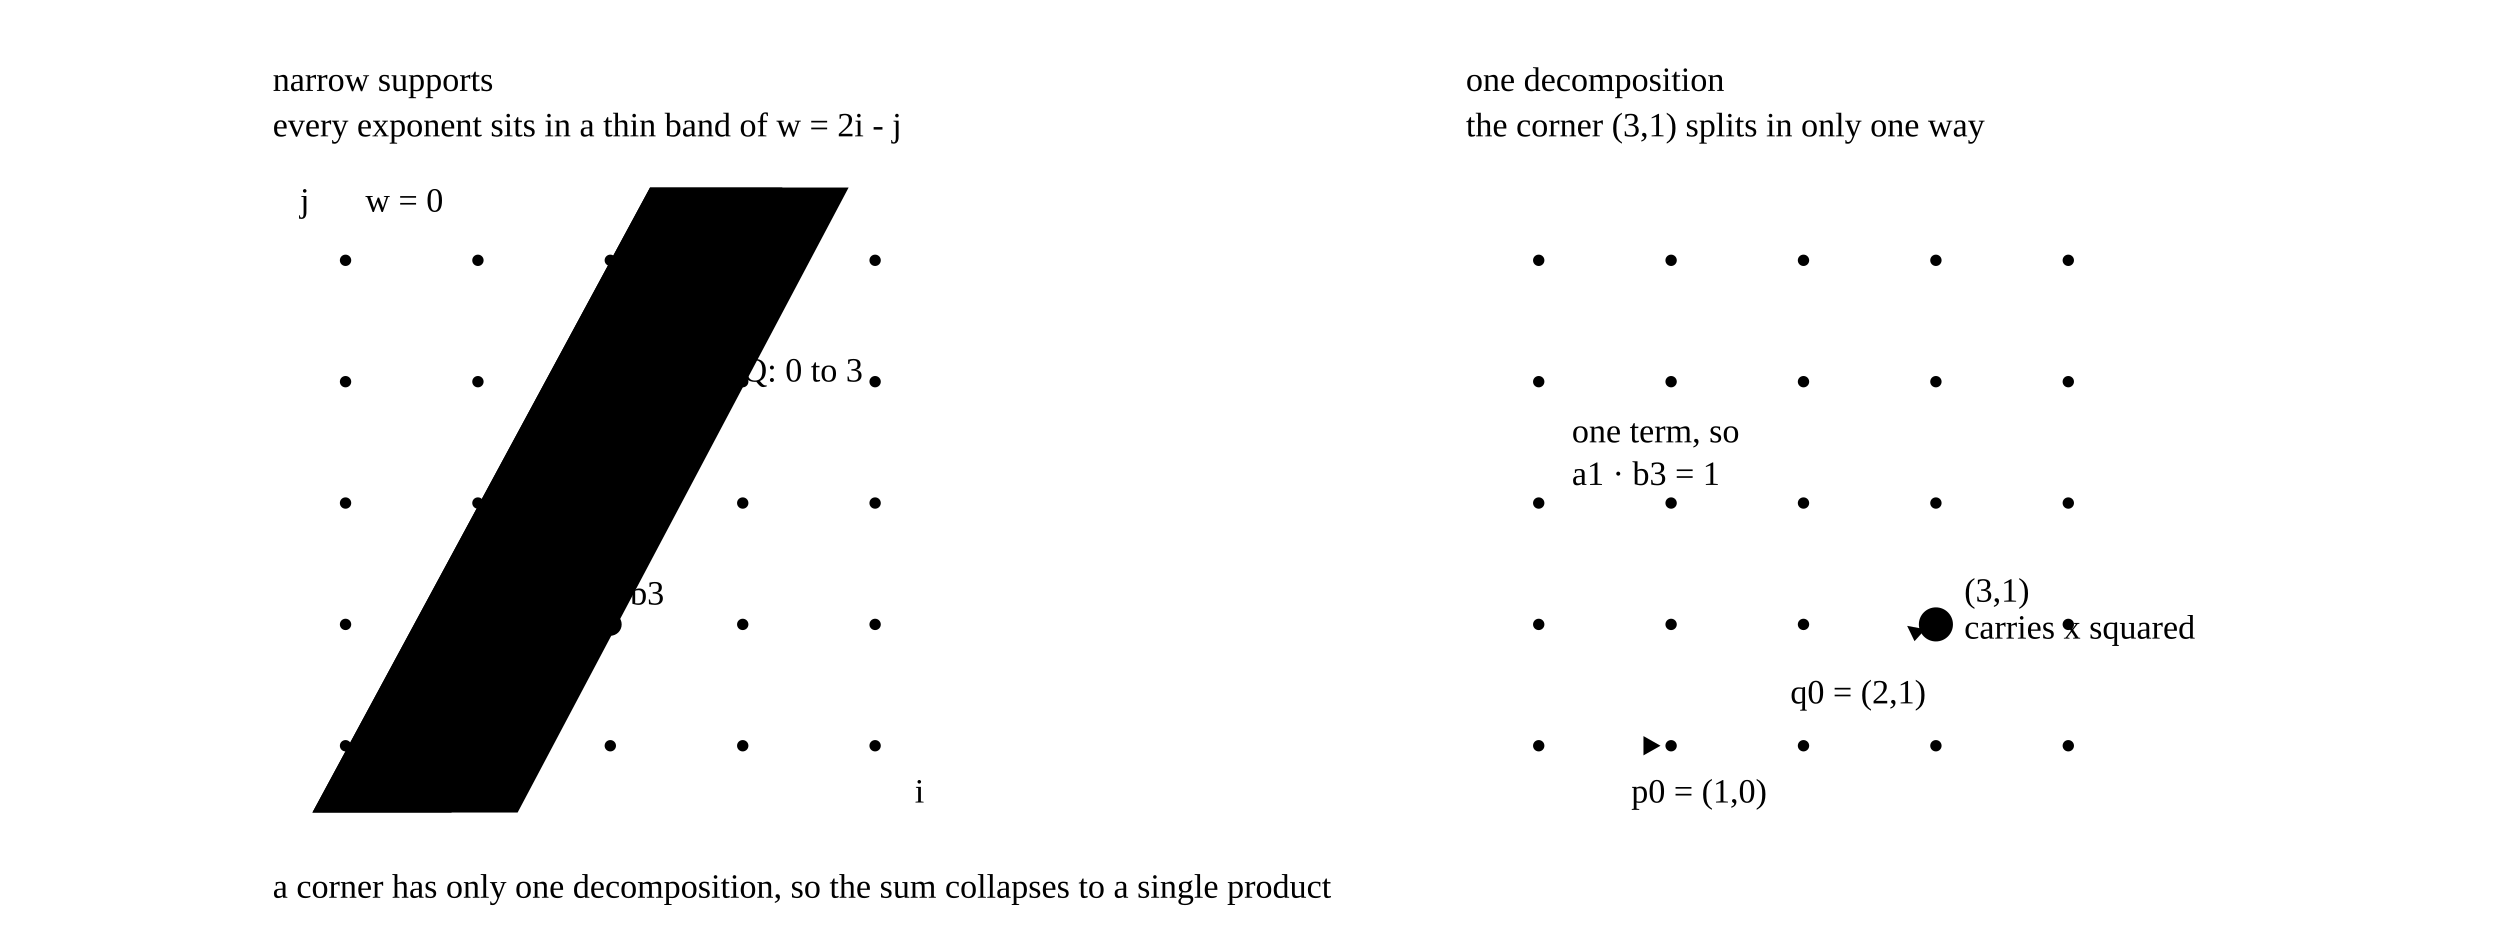
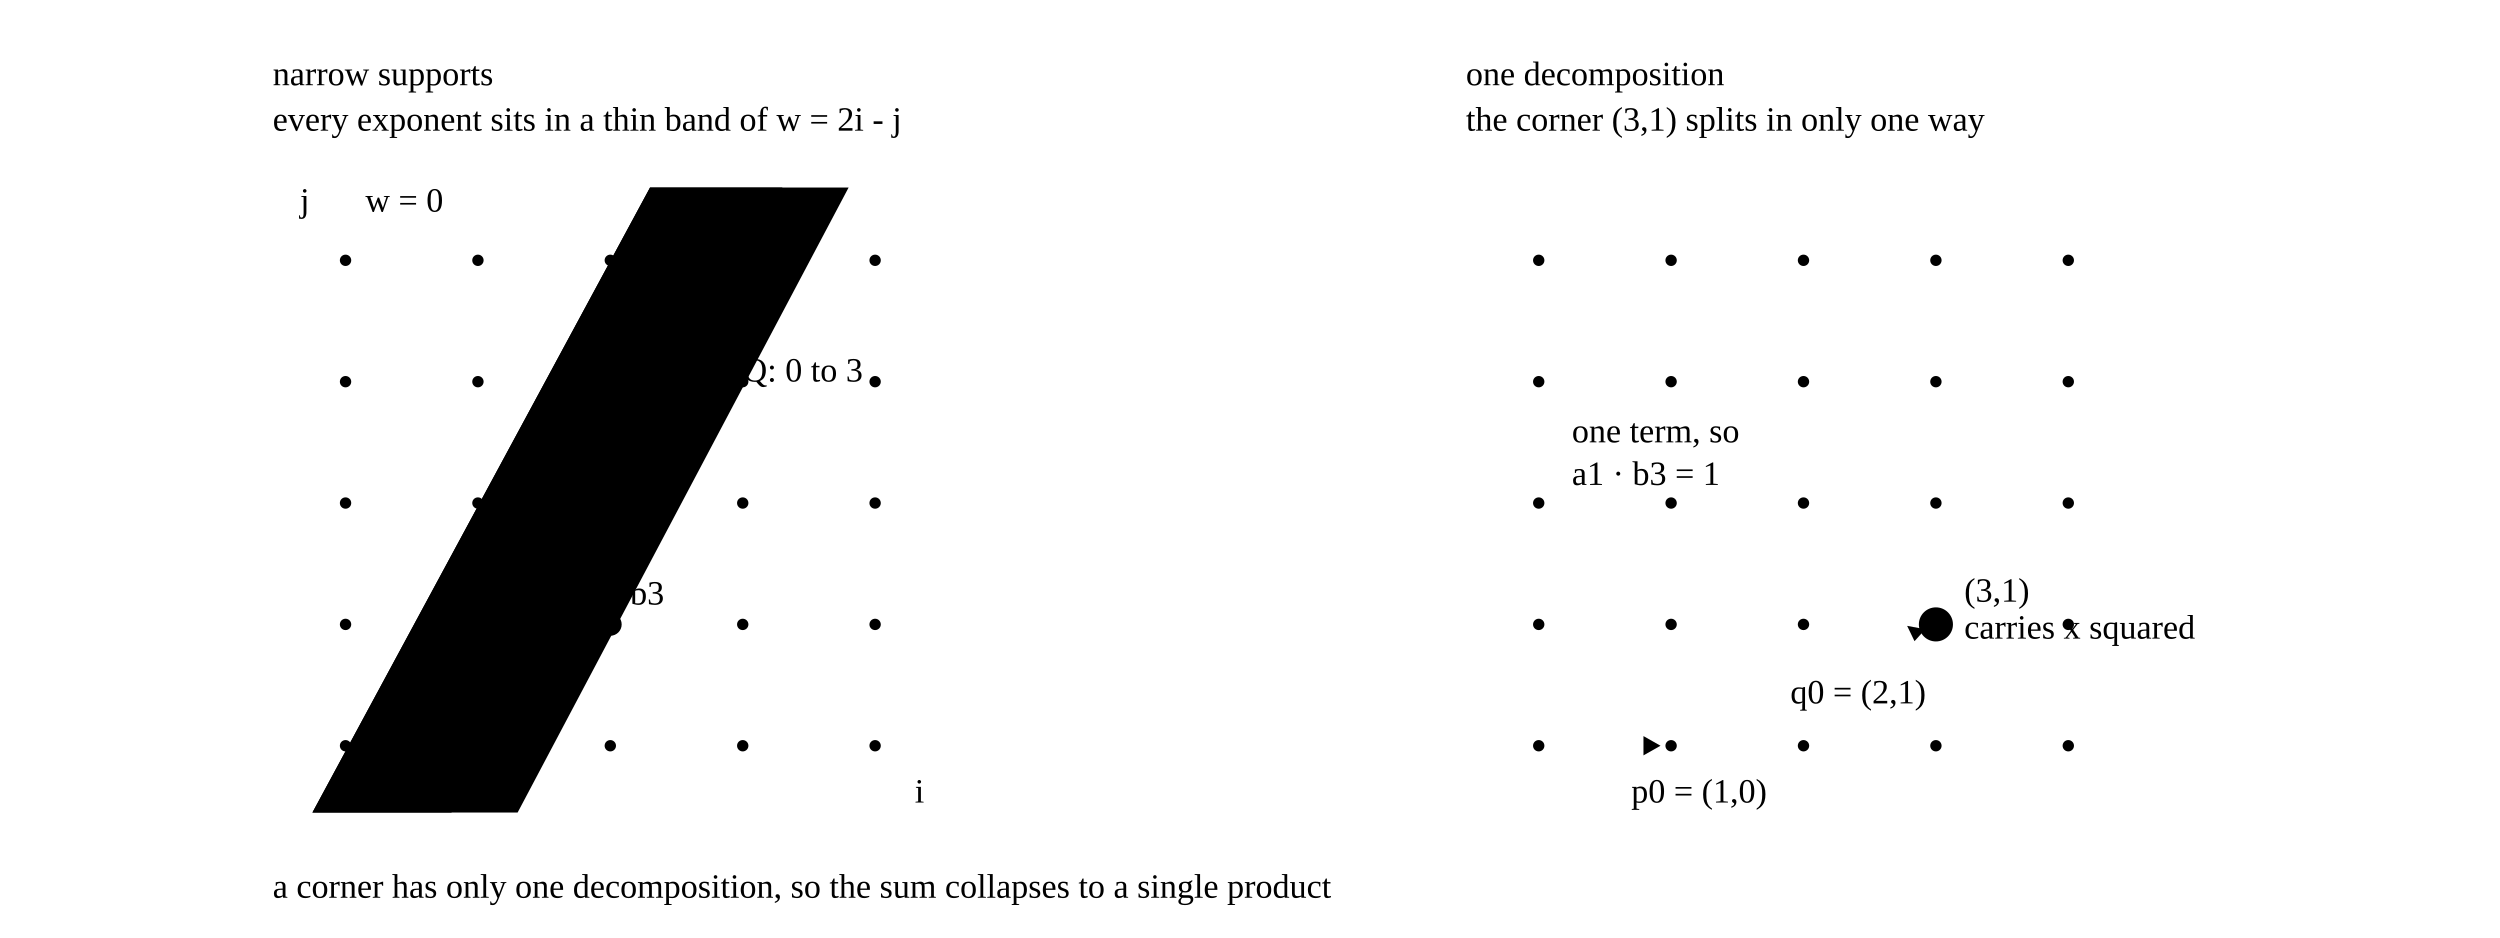
<svg xmlns="http://www.w3.org/2000/svg" viewBox="0 0 880 330" aria-hidden="true" focusable="false" preserveAspectRatio="xMidYMid meet">
-   <text class="lbl-ink ttl" x="96" y="32">narrow supports</text>
-   <text x="96" y="48">every exponent sits in a thin band of w = 2i - j</text>
+   <text class="lbl-ink ttl" x="96" y="30">narrow supports</text>
+   <text x="96" y="46">every exponent sits in a thin band of w = 2i - j</text>
  <path class="strip-b" d="M109.98 286.00L228.82 66.00L298.72 66.00L182.21 286.00Z" />
  <path class="strip-a" d="M109.98 286.00L228.82 66.00L275.42 66.00L158.91 286.00Z" />
  <circle class="lattice" cx="121.63" cy="262.50" r="2" />
  <circle class="lattice" cx="121.63" cy="219.79" r="2" />
  <circle class="lattice" cx="121.63" cy="177.07" r="2" />
  <circle class="lattice" cx="121.63" cy="134.35" r="2" />
  <circle class="lattice" cx="121.63" cy="91.63" r="2" />
  <circle class="lattice" cx="168.23" cy="262.50" r="2" />
  <circle class="lattice" cx="168.23" cy="219.79" r="2" />
  <circle class="lattice" cx="168.23" cy="177.07" r="2" />
  <circle class="lattice" cx="168.23" cy="134.35" r="2" />
  <circle class="lattice" cx="168.23" cy="91.63" r="2" />
  <circle class="lattice" cx="214.83" cy="262.50" r="2" />
  <circle class="lattice" cx="214.83" cy="219.79" r="2" />
  <circle class="lattice" cx="214.83" cy="177.07" r="2" />
  <circle class="lattice" cx="214.83" cy="134.35" r="2" />
  <circle class="lattice" cx="214.83" cy="91.63" r="2" />
  <circle class="lattice" cx="261.44" cy="262.50" r="2" />
  <circle class="lattice" cx="261.44" cy="219.79" r="2" />
  <circle class="lattice" cx="261.44" cy="177.07" r="2" />
  <circle class="lattice" cx="261.44" cy="134.35" r="2" />
  <circle class="lattice" cx="261.44" cy="91.63" r="2" />
  <circle class="lattice" cx="308.04" cy="262.50" r="2" />
  <circle class="lattice" cx="308.04" cy="219.79" r="2" />
  <circle class="lattice" cx="308.04" cy="177.07" r="2" />
  <circle class="lattice" cx="308.04" cy="134.35" r="2" />
  <circle class="lattice" cx="308.04" cy="91.63" r="2" />
  <path class="axis" d="M96.00 262.50L336.00 262.50" />
  <path class="axis" d="M121.63 286.00L121.63 66.00" />
  <path class="guide" d="M109.98 286.00L228.82 66.00" />
  <circle class="dot" cx="168.23" cy="262.50" r="4" />
  <text class="lbl-mark" x="175.2" y="255.5">a1</text>
  <circle class="dot" cx="214.83" cy="219.79" r="4" />
  <text class="lbl-mark" x="221.8" y="212.8">b3</text>
  <text class="lbl-faint" x="128.6" y="74.5">w = 0</text>
  <text class="lbl-faint" x="217.2" y="113.0">P: 0 to 2</text>
  <text class="lbl-faint" x="261.4" y="134.3">Q: 0 to 3</text>
  <text class="math lbl-ink" x="322.0" y="282.5">i</text>
  <text class="math lbl-ink" x="105.6" y="74.5">j</text>
-   <text class="lbl-ink ttl" x="516" y="32">one decomposition</text>
-   <text x="516" y="48">the corner (3,1) splits in only one way</text>
+   <text class="lbl-ink ttl" x="516" y="30">one decomposition</text>
+   <text x="516" y="46">the corner (3,1) splits in only one way</text>
  <circle class="lattice" cx="541.63" cy="262.50" r="2" />
  <circle class="lattice" cx="541.63" cy="219.79" r="2" />
  <circle class="lattice" cx="541.63" cy="177.07" r="2" />
  <circle class="lattice" cx="541.63" cy="134.35" r="2" />
  <circle class="lattice" cx="541.63" cy="91.63" r="2" />
  <circle class="lattice" cx="588.23" cy="262.50" r="2" />
  <circle class="lattice" cx="588.23" cy="219.79" r="2" />
  <circle class="lattice" cx="588.23" cy="177.07" r="2" />
  <circle class="lattice" cx="588.23" cy="134.35" r="2" />
  <circle class="lattice" cx="588.23" cy="91.63" r="2" />
  <circle class="lattice" cx="634.83" cy="262.50" r="2" />
  <circle class="lattice" cx="634.83" cy="219.79" r="2" />
  <circle class="lattice" cx="634.83" cy="177.07" r="2" />
  <circle class="lattice" cx="634.83" cy="134.35" r="2" />
  <circle class="lattice" cx="634.83" cy="91.63" r="2" />
  <circle class="lattice" cx="681.44" cy="262.50" r="2" />
  <circle class="lattice" cx="681.44" cy="219.79" r="2" />
  <circle class="lattice" cx="681.44" cy="177.07" r="2" />
  <circle class="lattice" cx="681.44" cy="134.35" r="2" />
  <circle class="lattice" cx="681.44" cy="91.63" r="2" />
  <circle class="lattice" cx="728.04" cy="262.50" r="2" />
  <circle class="lattice" cx="728.04" cy="219.79" r="2" />
  <circle class="lattice" cx="728.04" cy="177.07" r="2" />
  <circle class="lattice" cx="728.04" cy="134.35" r="2" />
  <circle class="lattice" cx="728.04" cy="91.63" r="2" />
  <path class="axis" d="M516.00 262.50L756.00 262.50" />
  <path class="axis" d="M541.63 286.00L541.63 66.00" />
  <path class="arrow" d="M541.63 262.50L584.50 262.50" />
  <path class="arrowhead" d="M584.50 262.50 l-6 -3.4 v6.8 Z" />
  <path class="arrow" d="M591.03 261.22L677.71 221.50" />
  <path class="arrowhead" d="M677.71 221.50 l-6.4 -1.2 l2.6 5.4 Z" />
  <text class="lbl-mark" x="574.2" y="282.5">p0 = (1,0)</text>
  <text class="lbl-mark" x="630.2" y="247.6">q0 = (2,1)</text>
  <circle class="solution" cx="681.44" cy="219.79" r="6" />
  <text class="lbl-ink" x="691.4" y="211.8">(3,1)</text>
  <text class="lbl-faint" x="691.4" y="224.8">carries x squared</text>
  <text class="lbl-ink" x="553.3" y="155.7">one term, so</text>
  <text class="lbl-mark" x="553.3" y="170.7">a1 · b3 = 1</text>
  <text class="lbl-faint" x="96" y="316">a corner has only one decomposition, so the sum collapses to a single product</text>
</svg>
